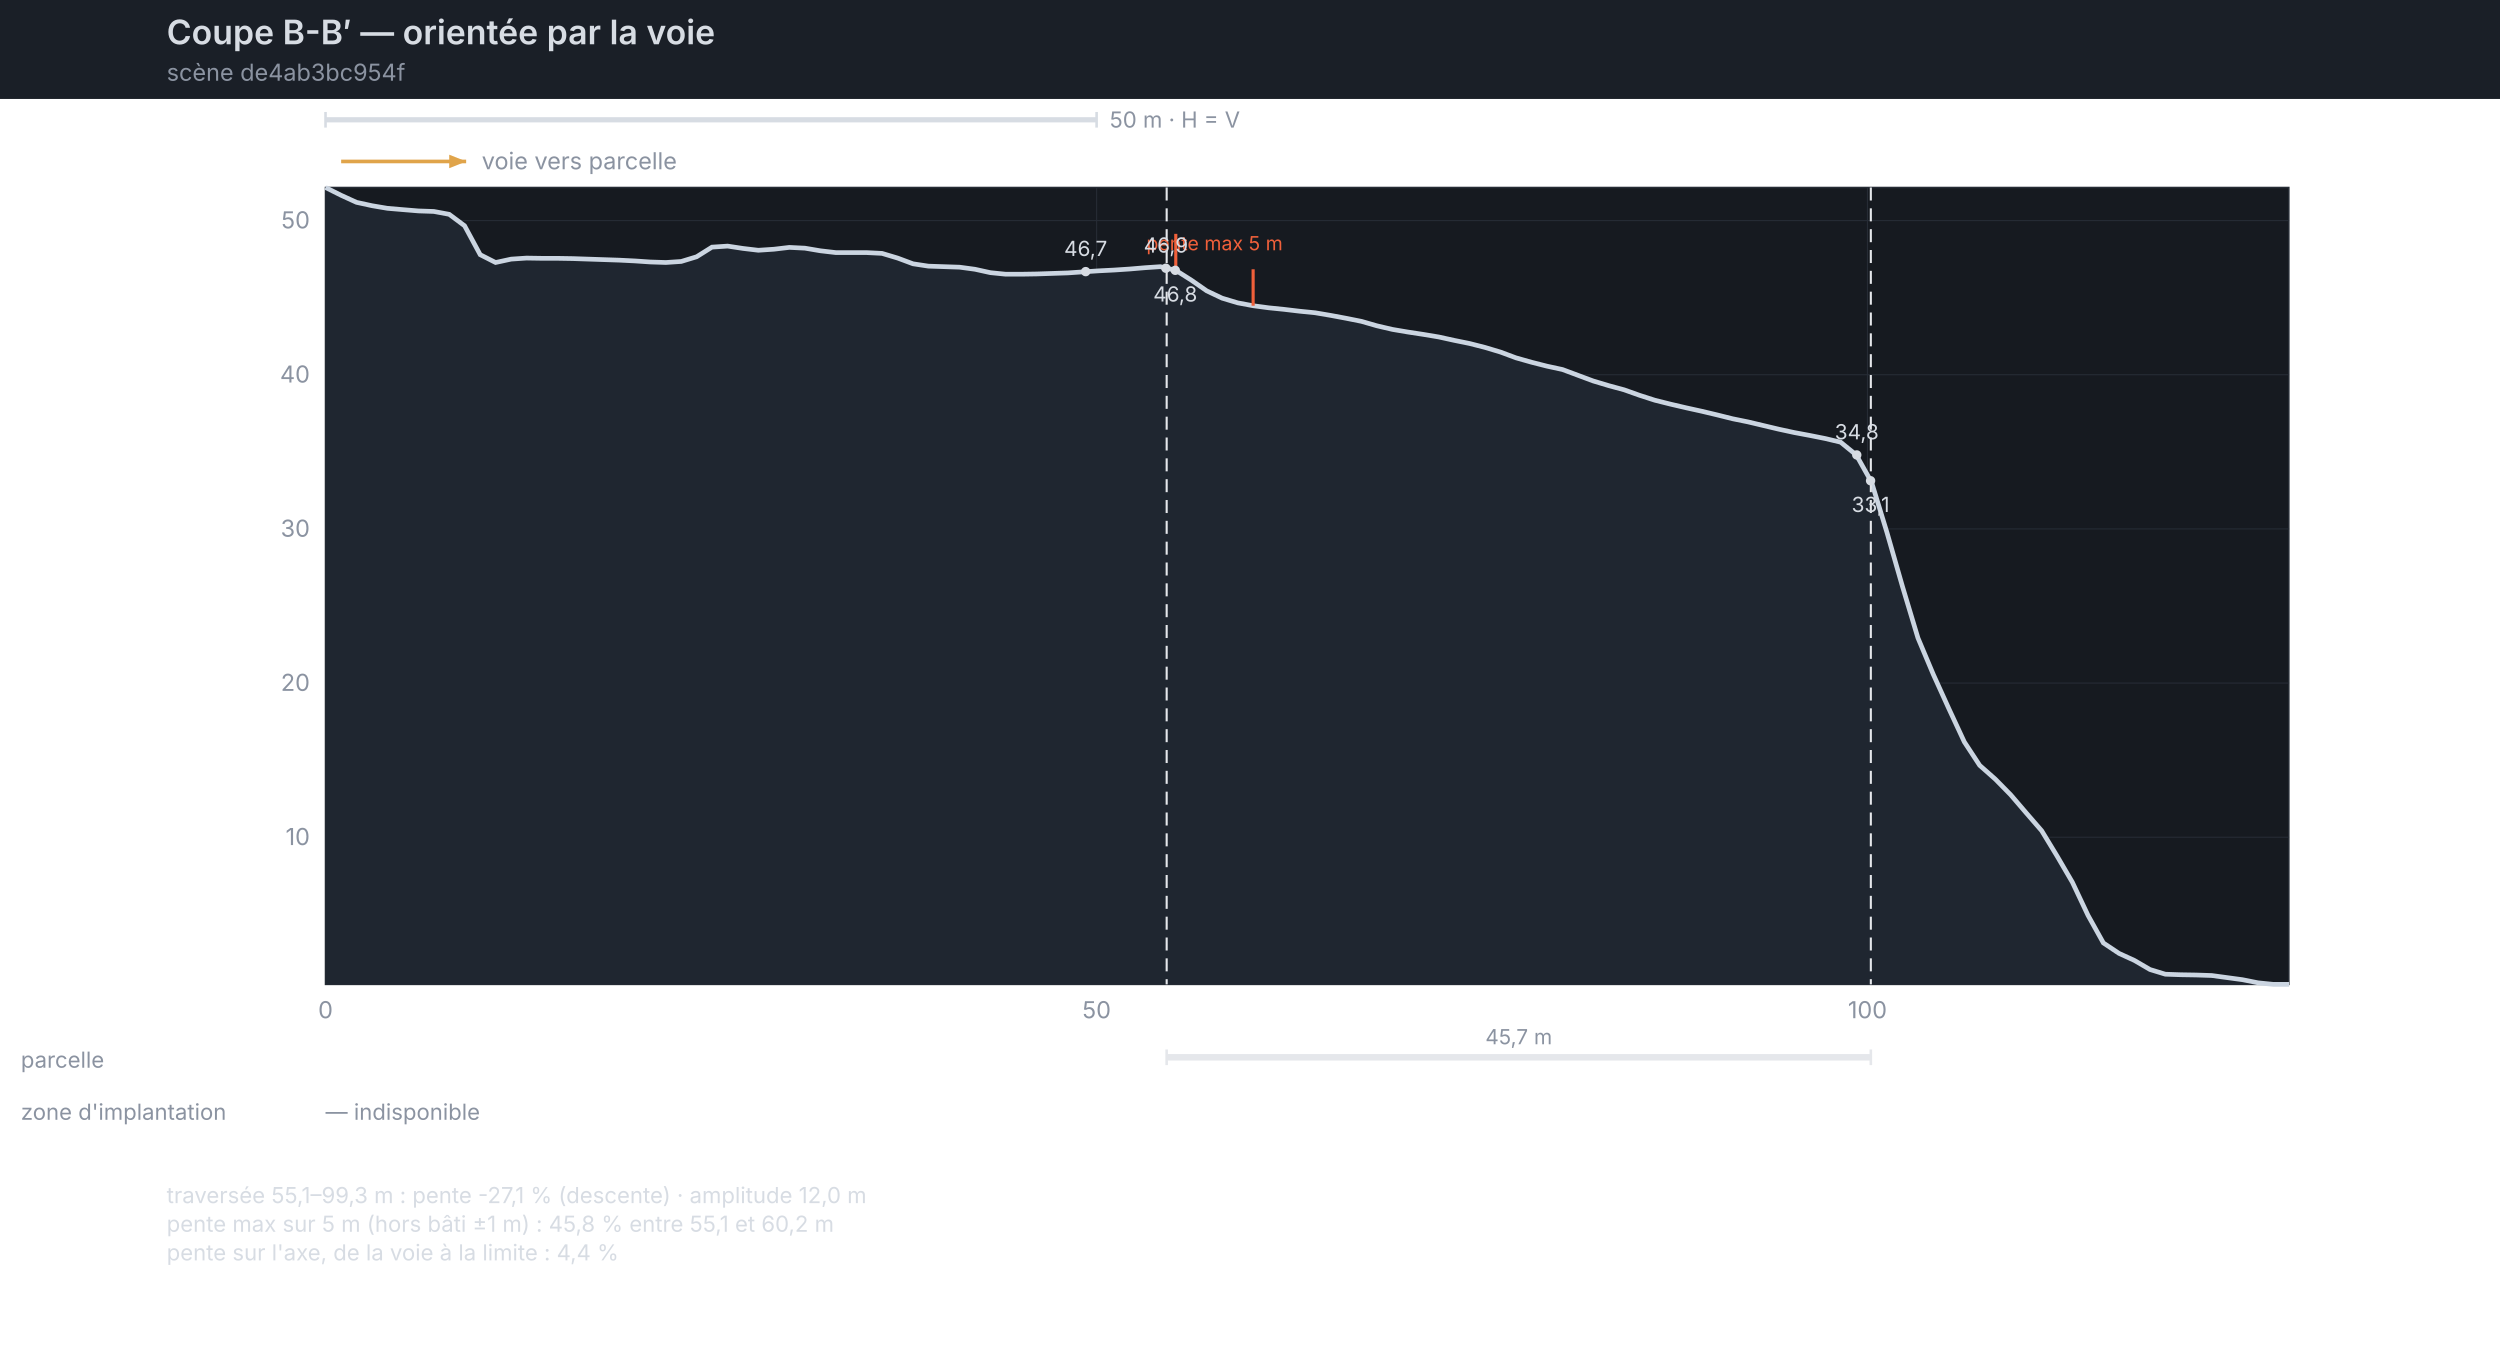
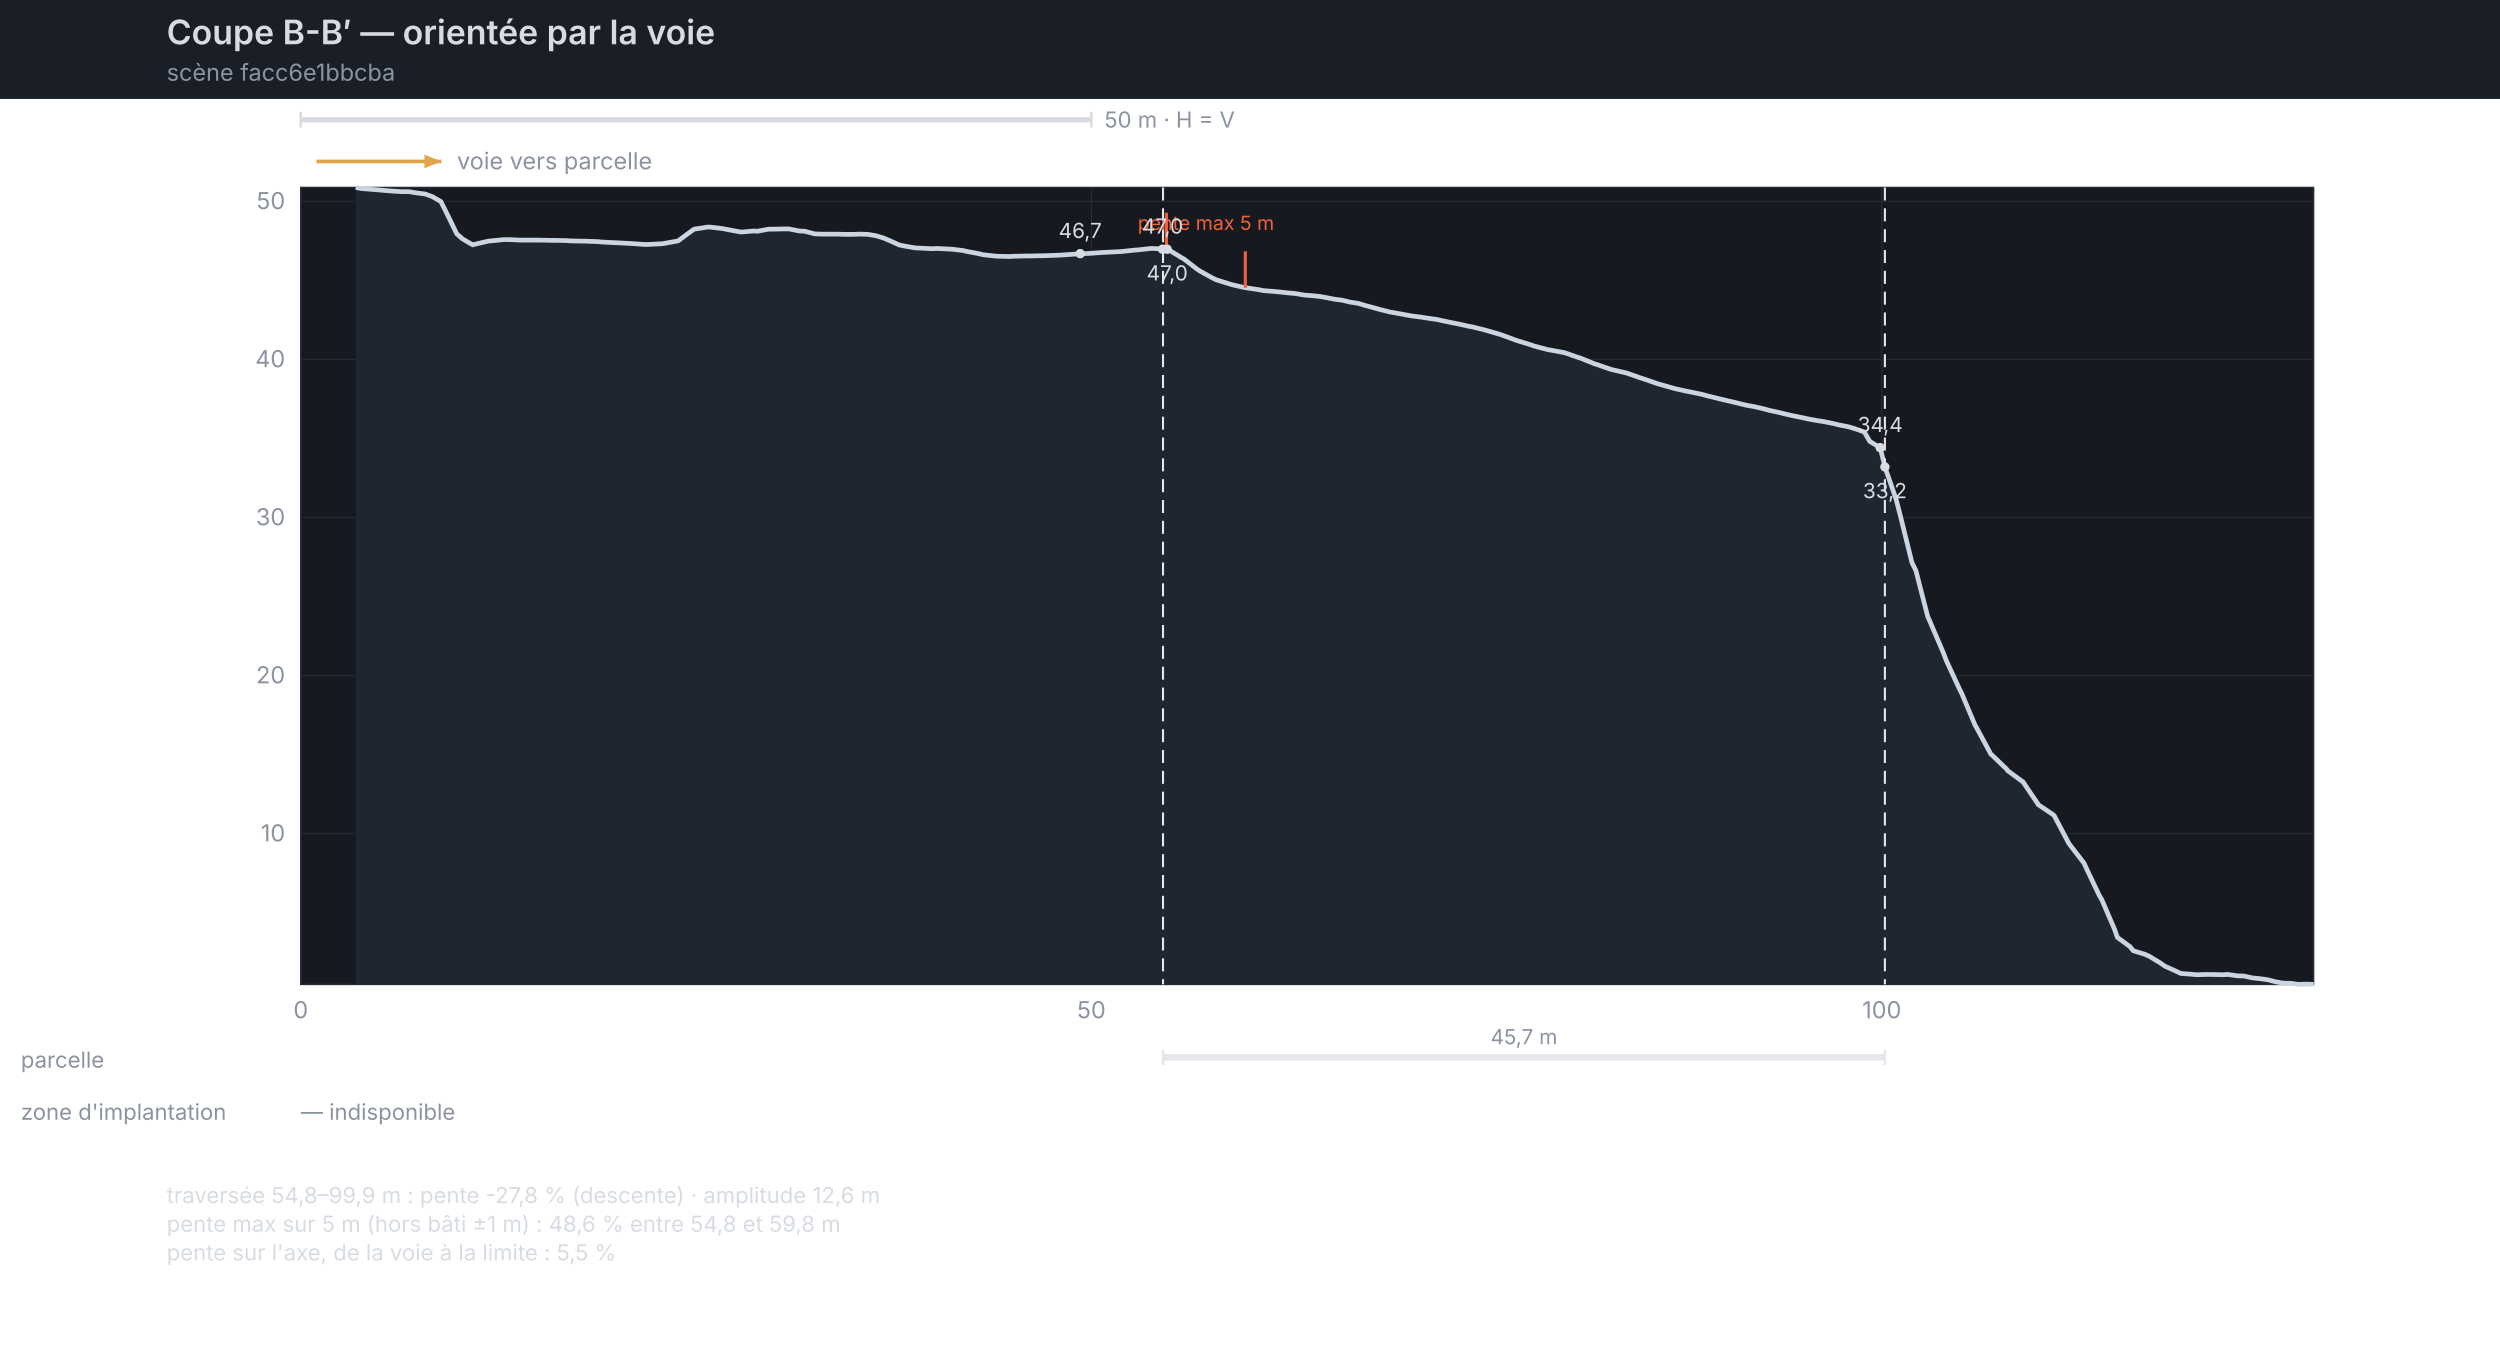
<svg xmlns="http://www.w3.org/2000/svg" viewBox="0 0 960 520" width="960" height="520" role="img" aria-label="Coupe B-B′ — orientée par la voie" font-family="Inter, Helvetica, Arial, sans-serif" style="background:#0f1115">
  <rect x="0" y="0" width="960" height="38" fill="#1a1f27" />
  <text x="64" y="17" font-size="13" font-weight="600" fill="#d7dce3">Coupe B-B′ — orientée par la voie</text>
-   <text x="64" y="31" font-size="9" fill="#8b93a1">scène de4ab3bc954f</text>
-   <rect x="125.0" y="72" width="753.9" height="306.0" fill="#161a20" stroke="#262c35" stroke-width="0.6" />
-   <line x1="125.0" y1="72" x2="125.0" y2="378.0" stroke="#262c35" stroke-width="0.4" />
-   <text x="125.0" y="391.0" text-anchor="middle" font-size="9" fill="#8b93a1">0</text>
-   <line x1="421.1" y1="72" x2="421.1" y2="378.0" stroke="#262c35" stroke-width="0.4" />
-   <text x="421.1" y="391.0" text-anchor="middle" font-size="9" fill="#8b93a1">50</text>
-   <line x1="717.1" y1="72" x2="717.1" y2="378.0" stroke="#262c35" stroke-width="0.4" />
-   <text x="717.1" y="391.0" text-anchor="middle" font-size="9" fill="#8b93a1">100</text>
-   <line x1="125.0" y1="321.5" x2="879.0" y2="321.5" stroke="#262c35" stroke-width="0.4" />
-   <text x="119.0" y="324.5" text-anchor="end" font-size="9" fill="#8b93a1">10</text>
-   <line x1="125.0" y1="262.3" x2="879.0" y2="262.3" stroke="#262c35" stroke-width="0.4" />
-   <text x="119.0" y="265.3" text-anchor="end" font-size="9" fill="#8b93a1">20</text>
-   <line x1="125.0" y1="203.1" x2="879.0" y2="203.1" stroke="#262c35" stroke-width="0.4" />
-   <text x="119.0" y="206.1" text-anchor="end" font-size="9" fill="#8b93a1">30</text>
-   <line x1="125.0" y1="143.9" x2="879.0" y2="143.9" stroke="#262c35" stroke-width="0.4" />
-   <text x="119.0" y="146.9" text-anchor="end" font-size="9" fill="#8b93a1">40</text>
-   <line x1="125.0" y1="84.7" x2="879.0" y2="84.7" stroke="#262c35" stroke-width="0.4" />
-   <text x="119.0" y="87.7" text-anchor="end" font-size="9" fill="#8b93a1">50</text>
-   <polygon points="125.0,72.0 131.0,75.0 136.9,77.7 142.9,79.0 148.8,80.0 154.7,80.5 160.7,81.0 166.6,81.2 172.5,82.3 178.4,86.7 184.4,97.8 190.3,100.8 196.3,99.5 202.2,99.1 208.2,99.2 214.1,99.2 220.0,99.3 225.9,99.5 231.9,99.7 237.8,99.9 243.8,100.2 249.7,100.6 255.7,100.8 261.6,100.4 267.5,98.6 273.4,94.9 279.4,94.5 285.3,95.4 291.2,96.1 297.2,95.7 303.1,95.0 309.1,95.3 315.0,96.3 321.0,97.0 326.9,97.0 332.8,97.0 338.7,97.3 344.7,99.1 350.6,101.3 356.5,102.2 362.5,102.4 368.5,102.6 374.4,103.4 380.3,104.7 386.2,105.3 392.2,105.3 398.1,105.2 404.0,105.0 410.0,104.8 415.9,104.4 421.9,104.0 427.8,103.7 433.8,103.3 439.7,102.8 445.6,102.4 451.5,103.8 457.5,107.6 463.4,111.7 469.3,114.5 475.3,116.3 481.2,117.4 487.2,118.2 493.1,118.8 499.0,119.5 505.0,120.1 510.9,121.1 516.8,122.2 522.8,123.4 528.7,125.1 534.7,126.5 540.6,127.5 546.5,128.4 552.5,129.4 558.4,130.7 564.3,131.9 570.2,133.4 576.2,135.2 582.1,137.4 588.1,139.1 594.0,140.6 600.0,141.9 605.9,144.1 611.8,146.3 617.8,148.1 623.7,149.7 629.6,151.8 635.5,153.7 641.5,155.2 647.5,156.6 653.4,157.9 659.3,159.3 665.3,160.8 671.2,162.0 677.1,163.4 683.0,164.8 689.0,166.1 694.9,167.2 700.9,168.4 706.8,169.8 712.8,174.7 718.7,185.2 724.6,204.5 730.6,225.4 736.5,245.0 742.4,259.0 748.3,272.0 754.3,284.9 760.2,293.9 766.2,299.2 772.1,305.2 778.1,312.2 784.0,319.0 789.9,328.7 795.8,338.8 801.8,351.5 807.7,362.1 813.7,366.1 819.6,368.8 825.6,372.3 831.5,374.1 837.4,374.3 843.3,374.4 849.3,374.6 855.2,375.4 861.1,376.2 867.1,377.4 873.0,378.0 879.0,378.0 879.0,378.0 125.0,378.0" fill="#1f2630" stroke="none" />
-   <polyline points="125.0,72.0 131.0,75.0 136.9,77.7 142.9,79.0 148.8,80.0 154.7,80.5 160.7,81.0 166.6,81.2 172.5,82.3 178.4,86.7 184.4,97.8 190.3,100.8 196.3,99.5 202.2,99.1 208.2,99.2 214.1,99.2 220.0,99.3 225.9,99.5 231.9,99.7 237.8,99.9 243.8,100.2 249.7,100.6 255.7,100.8 261.6,100.4 267.5,98.6 273.4,94.9 279.4,94.5 285.3,95.4 291.2,96.1 297.2,95.7 303.1,95.0 309.1,95.3 315.0,96.3 321.0,97.0 326.9,97.0 332.8,97.0 338.7,97.3 344.7,99.1 350.6,101.3 356.5,102.2 362.5,102.4 368.5,102.6 374.4,103.4 380.3,104.7 386.2,105.3 392.2,105.3 398.1,105.2 404.0,105.0 410.0,104.8 415.9,104.4 421.9,104.0 427.8,103.7 433.8,103.3 439.7,102.8 445.6,102.4 451.5,103.8 457.5,107.6 463.4,111.7 469.3,114.5 475.3,116.3 481.2,117.4 487.2,118.2 493.1,118.8 499.0,119.5 505.0,120.1 510.9,121.1 516.8,122.2 522.8,123.4 528.7,125.1 534.7,126.5 540.6,127.5 546.5,128.4 552.5,129.4 558.4,130.7 564.3,131.9 570.2,133.4 576.2,135.2 582.1,137.4 588.1,139.1 594.0,140.6 600.0,141.9 605.9,144.1 611.8,146.3 617.8,148.1 623.7,149.7 629.6,151.8 635.5,153.7 641.5,155.2 647.5,156.6 653.4,157.9 659.3,159.3 665.3,160.8 671.2,162.0 677.1,163.4 683.0,164.8 689.0,166.1 694.9,167.2 700.9,168.4 706.8,169.8 712.8,174.7 718.7,185.2 724.6,204.5 730.6,225.4 736.5,245.0 742.4,259.0 748.3,272.0 754.3,284.9 760.2,293.9 766.2,299.2 772.1,305.2 778.1,312.2 784.0,319.0 789.9,328.7 795.8,338.8 801.8,351.5 807.7,362.1 813.7,366.1 819.6,368.8 825.6,372.3 831.5,374.1 837.4,374.3 843.3,374.4 849.3,374.6 855.2,375.4 861.1,376.2 867.1,377.4 873.0,378.0 879.0,378.0" fill="none" stroke="#cbd5e1" stroke-width="1.8" />
-   <line x1="448.0" y1="72" x2="448.0" y2="378.0" stroke="#e5e7eb" stroke-width="0.8" stroke-dasharray="5 3" />
-   <line x1="718.4" y1="72" x2="718.4" y2="378.0" stroke="#e5e7eb" stroke-width="0.8" stroke-dasharray="5 3" />
-   <line x1="451.5" y1="103.8" x2="451.5" y2="89.8" stroke="#f0603a" stroke-width="1.2" />
-   <line x1="481.2" y1="117.4" x2="481.2" y2="103.4" stroke="#f0603a" stroke-width="1.2" />
-   <text x="466.4" y="96.1" text-anchor="middle" font-size="7.5" fill="#f0603a">pente max 5 m</text>
-   <circle cx="416.9" cy="104.3" r="1.8" fill="#d7dce3" />
-   <text x="416.9" y="98.3" text-anchor="middle" font-size="8" fill="#d7dce3">46,7</text>
-   <circle cx="447.7" cy="103.0" r="1.8" fill="#d7dce3" />
-   <text x="447.7" y="97.0" text-anchor="middle" font-size="8" fill="#d7dce3">46,9</text>
-   <circle cx="451.3" cy="103.8" r="1.8" fill="#d7dce3" />
-   <text x="451.3" y="115.8" text-anchor="middle" font-size="8" fill="#d7dce3">46,8</text>
-   <circle cx="713.0" cy="174.7" r="1.8" fill="#d7dce3" />
-   <text x="713.0" y="168.7" text-anchor="middle" font-size="8" fill="#d7dce3">34,8</text>
-   <circle cx="718.3" cy="184.6" r="1.8" fill="#d7dce3" />
-   <text x="718.3" y="196.6" text-anchor="middle" font-size="8" fill="#d7dce3">33,1</text>
-   <line x1="131.0" y1="62.0" x2="179.0" y2="62.0" stroke="#e0a44a" stroke-width="1.4" />
-   <polygon points="179.0,62.0 172.5,64.6 172.5,59.4" fill="#e0a44a" />
-   <text x="185.0" y="65.0" font-size="9" fill="#8b93a1">voie vers parcelle</text>
-   <line x1="125.0" y1="46.0" x2="421.1" y2="46.0" stroke="#d7dce3" stroke-width="2" />
-   <line x1="125.0" y1="43.0" x2="125.0" y2="49.0" stroke="#d7dce3" stroke-width="1" />
-   <line x1="421.1" y1="43.0" x2="421.1" y2="49.0" stroke="#d7dce3" stroke-width="1" />
-   <text x="426.1" y="49.0" font-size="8.5" fill="#8b93a1">50 m · H = V</text>
+   <text x="64" y="31" font-size="9" fill="#8b93a1">scène facc6e1bbcba</text>
+   <rect x="115.5" y="72" width="772.9" height="306.0" fill="#161a20" stroke="#262c35" stroke-width="0.6" />
+   <line x1="115.5" y1="72" x2="115.5" y2="378.0" stroke="#262c35" stroke-width="0.4" />
+   <text x="115.5" y="391.0" text-anchor="middle" font-size="9" fill="#8b93a1">0</text>
+   <line x1="419.1" y1="72" x2="419.1" y2="378.0" stroke="#262c35" stroke-width="0.4" />
+   <text x="419.1" y="391.0" text-anchor="middle" font-size="9" fill="#8b93a1">50</text>
+   <line x1="722.6" y1="72" x2="722.6" y2="378.0" stroke="#262c35" stroke-width="0.4" />
+   <text x="722.6" y="391.0" text-anchor="middle" font-size="9" fill="#8b93a1">100</text>
+   <line x1="115.5" y1="320.1" x2="888.5" y2="320.1" stroke="#262c35" stroke-width="0.4" />
+   <text x="109.5" y="323.1" text-anchor="end" font-size="9" fill="#8b93a1">10</text>
+   <line x1="115.5" y1="259.4" x2="888.5" y2="259.4" stroke="#262c35" stroke-width="0.4" />
+   <text x="109.5" y="262.4" text-anchor="end" font-size="9" fill="#8b93a1">20</text>
+   <line x1="115.5" y1="198.7" x2="888.5" y2="198.7" stroke="#262c35" stroke-width="0.4" />
+   <text x="109.5" y="201.7" text-anchor="end" font-size="9" fill="#8b93a1">30</text>
+   <line x1="115.5" y1="138.0" x2="888.5" y2="138.0" stroke="#262c35" stroke-width="0.4" />
+   <text x="109.5" y="141.0" text-anchor="end" font-size="9" fill="#8b93a1">40</text>
+   <line x1="115.5" y1="77.3" x2="888.5" y2="77.3" stroke="#262c35" stroke-width="0.4" />
+   <text x="109.5" y="80.3" text-anchor="end" font-size="9" fill="#8b93a1">50</text>
+   <polygon points="136.6,72.0 138.9,72.4 142.5,72.7 145.0,72.9 148.4,73.2 151.0,73.4 154.2,73.6 157.1,73.6 160.1,74.1 163.3,74.5 166.0,75.5 169.3,77.4 171.9,82.6 175.4,89.8 177.7,91.8 181.5,94.0 183.6,93.5 187.5,92.6 189.5,92.4 193.6,92.0 195.4,92.0 199.7,92.2 201.2,92.2 205.7,92.2 207.1,92.2 211.8,92.3 213.0,92.3 217.9,92.4 218.9,92.5 224.0,92.6 224.7,92.6 230.0,92.8 230.6,92.9 236.1,93.2 236.5,93.2 242.2,93.5 242.3,93.5 246.3,93.8 248.2,93.9 248.2,93.9 254.1,93.6 254.3,93.6 259.9,92.6 260.4,92.5 265.8,88.5 266.5,88.0 271.7,87.2 272.6,87.2 277.6,87.8 278.6,88.0 283.4,88.9 284.7,89.1 289.3,88.7 290.8,88.8 295.2,88.0 296.9,88.0 301.0,87.9 302.9,87.9 306.9,88.7 309.0,88.8 312.8,89.8 315.1,89.9 318.6,89.9 321.1,89.9 324.5,90.0 327.2,90.0 330.4,89.9 333.3,90.0 336.3,90.5 339.3,91.4 342.1,92.6 345.4,94.1 348.0,94.6 351.5,95.2 353.9,95.3 357.6,95.5 359.8,95.4 363.6,95.6 365.6,95.7 369.8,96.2 371.5,96.6 375.8,97.4 377.4,97.8 381.9,98.3 383.3,98.4 388.0,98.5 389.1,98.4 394.0,98.3 395.0,98.3 400.1,98.2 400.9,98.2 406.2,98.0 406.8,98.0 412.3,97.6 412.6,97.6 418.3,97.3 418.5,97.3 424.0,96.9 424.4,96.9 424.4,96.9 430.3,96.6 430.5,96.6 436.1,96.0 436.5,96.0 442.0,95.4 442.6,95.4 447.9,95.7 448.7,95.9 453.8,99.0 454.7,99.5 459.6,103.3 460.8,104.1 465.5,106.7 466.9,107.4 471.4,108.8 473.0,109.3 477.3,110.3 479.1,110.6 483.1,111.2 485.2,111.6 489.0,111.9 491.2,112.1 494.9,112.5 497.3,112.7 500.8,113.3 503.4,113.5 506.6,113.8 509.4,114.3 512.5,114.9 515.5,115.3 518.4,116.0 521.6,116.5 524.2,117.3 527.6,118.2 530.1,118.9 533.7,119.8 536.0,120.2 539.8,120.9 541.9,121.3 545.9,121.8 547.7,122.1 551.9,122.7 553.6,123.1 558.0,124.0 559.5,124.3 564.1,125.3 565.3,125.5 570.1,126.7 571.2,127.0 576.3,128.5 577.1,128.8 582.3,130.7 582.9,130.9 588.4,132.6 588.8,132.8 594.5,134.3 594.7,134.3 600.6,135.4 600.6,135.4 601.6,135.7 606.4,137.4 606.6,137.4 612.3,139.7 612.7,139.8 618.2,141.7 618.8,141.9 624.0,143.1 624.8,143.3 629.9,145.1 630.9,145.4 635.8,147.1 637.0,147.5 641.7,148.8 643.0,149.2 647.5,150.2 649.1,150.5 653.4,151.4 655.2,151.9 659.3,152.9 661.3,153.4 665.2,154.3 667.3,154.8 671.0,155.7 673.4,156.1 676.9,156.9 679.5,157.6 682.8,158.3 685.6,159.0 688.7,159.7 691.7,160.3 694.5,160.9 697.7,161.5 700.4,161.9 703.8,162.6 706.3,163.2 709.9,163.9 712.2,164.6 715.9,165.9 718.0,169.5 722.0,171.9 723.9,179.6 728.1,191.7 729.8,198.3 734.2,216.1 735.7,219.1 740.2,236.6 741.5,239.6 746.3,250.8 747.4,253.7 752.4,264.5 753.3,266.3 758.4,278.4 759.2,279.8 764.5,289.6 765.0,290.0 770.6,295.4 770.9,295.9 776.6,300.1 776.8,300.2 779.3,303.9 782.7,308.9 782.7,309.0 788.5,312.9 788.8,313.2 794.4,323.8 794.9,324.5 800.3,331.5 801.0,333.1 806.1,343.8 807.1,345.5 812.0,356.9 813.1,360.0 817.9,363.5 819.2,365.1 823.8,366.5 825.3,367.2 829.6,369.8 831.3,371.0 835.5,372.9 837.4,373.8 841.4,374.1 843.5,374.3 847.2,374.2 849.6,374.2 853.1,374.3 855.6,374.2 859.0,374.7 861.7,374.8 864.8,375.5 867.8,375.8 870.7,376.2 873.8,377.0 876.6,377.5 879.9,377.6 882.5,378.0 886.0,377.9 888.3,378.0 888.5,378.0 888.5,378.0 136.6,378.0" fill="#1f2630" stroke="none" />
+   <polyline points="136.6,72.0 138.9,72.4 142.5,72.7 145.0,72.9 148.4,73.2 151.0,73.4 154.2,73.6 157.1,73.6 160.1,74.1 163.3,74.5 166.0,75.5 169.3,77.4 171.9,82.6 175.4,89.8 177.7,91.8 181.5,94.0 183.6,93.5 187.5,92.6 189.5,92.4 193.6,92.0 195.4,92.0 199.7,92.2 201.2,92.2 205.7,92.2 207.1,92.2 211.8,92.3 213.0,92.3 217.9,92.4 218.9,92.5 224.0,92.6 224.7,92.6 230.0,92.8 230.6,92.9 236.1,93.2 236.5,93.2 242.2,93.5 242.3,93.5 246.3,93.8 248.2,93.9 248.2,93.9 254.1,93.6 254.3,93.6 259.9,92.6 260.4,92.5 265.8,88.5 266.5,88.0 271.7,87.2 272.6,87.2 277.6,87.8 278.6,88.0 283.4,88.9 284.7,89.1 289.3,88.7 290.8,88.8 295.2,88.0 296.9,88.0 301.0,87.9 302.9,87.9 306.9,88.7 309.0,88.8 312.8,89.8 315.1,89.9 318.6,89.9 321.1,89.9 324.5,90.0 327.2,90.0 330.4,89.9 333.3,90.0 336.3,90.5 339.3,91.4 342.1,92.6 345.4,94.1 348.0,94.6 351.5,95.2 353.9,95.3 357.6,95.5 359.8,95.4 363.6,95.6 365.6,95.7 369.8,96.2 371.5,96.6 375.8,97.4 377.4,97.8 381.9,98.3 383.3,98.4 388.0,98.5 389.1,98.4 394.0,98.3 395.0,98.3 400.1,98.2 400.9,98.2 406.2,98.0 406.8,98.0 412.3,97.6 412.6,97.6 418.3,97.3 418.5,97.3 424.0,96.9 424.4,96.9 424.4,96.9 430.3,96.6 430.5,96.6 436.1,96.0 436.5,96.0 442.0,95.4 442.6,95.4 447.9,95.7 448.7,95.9 453.8,99.0 454.7,99.5 459.6,103.3 460.8,104.1 465.5,106.7 466.9,107.4 471.4,108.8 473.0,109.3 477.3,110.3 479.1,110.6 483.1,111.2 485.2,111.6 489.0,111.9 491.2,112.1 494.9,112.5 497.3,112.7 500.8,113.3 503.4,113.5 506.6,113.8 509.4,114.3 512.5,114.9 515.5,115.3 518.4,116.0 521.6,116.5 524.2,117.3 527.6,118.2 530.1,118.9 533.7,119.8 536.0,120.2 539.8,120.9 541.9,121.3 545.9,121.8 547.7,122.1 551.9,122.7 553.6,123.1 558.0,124.0 559.5,124.3 564.1,125.3 565.3,125.5 570.1,126.7 571.2,127.0 576.3,128.5 577.1,128.8 582.3,130.7 582.9,130.9 588.4,132.6 588.8,132.8 594.5,134.3 594.7,134.3 600.6,135.4 600.6,135.4 601.6,135.7 606.4,137.4 606.6,137.4 612.3,139.7 612.7,139.8 618.2,141.7 618.8,141.9 624.0,143.1 624.8,143.3 629.9,145.1 630.9,145.4 635.8,147.1 637.0,147.5 641.7,148.8 643.0,149.2 647.5,150.2 649.1,150.5 653.4,151.4 655.2,151.9 659.3,152.9 661.3,153.4 665.2,154.3 667.3,154.8 671.0,155.7 673.4,156.1 676.9,156.9 679.5,157.6 682.8,158.3 685.6,159.0 688.7,159.7 691.7,160.3 694.5,160.9 697.7,161.5 700.4,161.9 703.8,162.6 706.3,163.2 709.9,163.9 712.2,164.6 715.9,165.9 718.0,169.5 722.0,171.9 723.9,179.6 728.1,191.7 729.8,198.3 734.2,216.1 735.7,219.1 740.2,236.6 741.5,239.6 746.3,250.8 747.4,253.7 752.4,264.5 753.3,266.3 758.4,278.4 759.2,279.8 764.5,289.6 765.0,290.0 770.6,295.4 770.9,295.9 776.6,300.1 776.8,300.2 779.3,303.9 782.7,308.9 782.7,309.0 788.5,312.9 788.8,313.2 794.4,323.8 794.9,324.5 800.3,331.5 801.0,333.1 806.1,343.8 807.1,345.5 812.0,356.9 813.1,360.0 817.9,363.5 819.2,365.1 823.8,366.5 825.3,367.2 829.6,369.8 831.3,371.0 835.5,372.9 837.4,373.8 841.4,374.1 843.5,374.3 847.2,374.2 849.6,374.2 853.1,374.3 855.6,374.2 859.0,374.7 861.7,374.8 864.8,375.5 867.8,375.8 870.7,376.2 873.8,377.0 876.6,377.5 879.9,377.6 882.5,378.0 886.0,377.9 888.3,378.0 888.5,378.0" fill="none" stroke="#cbd5e1" stroke-width="1.8" />
+   <line x1="446.6" y1="72" x2="446.6" y2="378.0" stroke="#e5e7eb" stroke-width="0.8" stroke-dasharray="5 3" />
+   <line x1="723.8" y1="72" x2="723.8" y2="378.0" stroke="#e5e7eb" stroke-width="0.8" stroke-dasharray="5 3" />
+   <line x1="447.9" y1="95.7" x2="447.9" y2="81.7" stroke="#f0603a" stroke-width="1.2" />
+   <line x1="478.2" y1="110.5" x2="478.2" y2="96.5" stroke="#f0603a" stroke-width="1.2" />
+   <text x="463.1" y="88.3" text-anchor="middle" font-size="7.5" fill="#f0603a">pente max 5 m</text>
+   <circle cx="414.8" cy="97.4" r="1.8" fill="#d7dce3" />
+   <text x="414.8" y="91.4" text-anchor="middle" font-size="8" fill="#d7dce3">46,7</text>
+   <circle cx="446.4" cy="95.7" r="1.8" fill="#d7dce3" />
+   <text x="446.4" y="89.7" text-anchor="middle" font-size="8" fill="#d7dce3">47,0</text>
+   <circle cx="448.2" cy="95.7" r="1.8" fill="#d7dce3" />
+   <text x="448.2" y="107.7" text-anchor="middle" font-size="8" fill="#d7dce3">47,0</text>
+   <circle cx="722.0" cy="171.9" r="1.8" fill="#d7dce3" />
+   <text x="722.0" y="165.9" text-anchor="middle" font-size="8" fill="#d7dce3">34,4</text>
+   <circle cx="723.8" cy="179.3" r="1.8" fill="#d7dce3" />
+   <text x="723.8" y="191.3" text-anchor="middle" font-size="8" fill="#d7dce3">33,2</text>
+   <line x1="121.5" y1="62.0" x2="169.5" y2="62.0" stroke="#e0a44a" stroke-width="1.4" />
+   <polygon points="169.5,62.0 163.0,64.6 163.0,59.4" fill="#e0a44a" />
+   <text x="175.5" y="65.0" font-size="9" fill="#8b93a1">voie vers parcelle</text>
+   <line x1="115.5" y1="46.0" x2="419.1" y2="46.0" stroke="#d7dce3" stroke-width="2" />
+   <line x1="115.5" y1="43.0" x2="115.5" y2="49.0" stroke="#d7dce3" stroke-width="1" />
+   <line x1="419.1" y1="43.0" x2="419.1" y2="49.0" stroke="#d7dce3" stroke-width="1" />
+   <text x="424.1" y="49.0" font-size="8.5" fill="#8b93a1">50 m · H = V</text>
  <text x="8" y="410.0" font-size="8.5" fill="#8b93a1">parcelle</text>
-   <line x1="448.0" y1="406.0" x2="718.4" y2="406.0" stroke="#e5e7eb" stroke-width="2.5" />
-   <line x1="448.0" y1="403.0" x2="448.0" y2="409.0" stroke="#e5e7eb" stroke-width="1" />
-   <line x1="718.4" y1="403.0" x2="718.4" y2="409.0" stroke="#e5e7eb" stroke-width="1" />
-   <text x="583.2" y="401.0" text-anchor="middle" font-size="8" fill="#8b93a1">45,7 m</text>
+   <line x1="446.6" y1="406.0" x2="723.8" y2="406.0" stroke="#e5e7eb" stroke-width="2.5" />
+   <line x1="446.6" y1="403.0" x2="446.6" y2="409.0" stroke="#e5e7eb" stroke-width="1" />
+   <line x1="723.8" y1="403.0" x2="723.8" y2="409.0" stroke="#e5e7eb" stroke-width="1" />
+   <text x="585.2" y="401.0" text-anchor="middle" font-size="8" fill="#8b93a1">45,7 m</text>
  <text x="8" y="430.0" font-size="8.5" fill="#8b93a1">zone d'implantation</text>
-   <text x="125.0" y="430.0" font-size="8.5" fill="#8b93a1">— indisponible</text>
-   <text x="64" y="462.0" font-size="8.5" fill="#d7dce3">traversée 55,1–99,3 m : pente -27,1 % (descente) · amplitude 12,0 m</text>
-   <text x="64" y="473.0" font-size="8.5" fill="#d7dce3">pente max sur 5 m (hors bâti ±1 m) : 45,8 % entre 55,1 et 60,2 m</text>
-   <text x="64" y="484.0" font-size="8.5" fill="#d7dce3">pente sur l'axe, de la voie à la limite : 4,4 %</text>
+   <text x="115.5" y="430.0" font-size="8.5" fill="#8b93a1">— indisponible</text>
+   <text x="64" y="462.0" font-size="8.5" fill="#d7dce3">traversée 54,8–99,9 m : pente -27,8 % (descente) · amplitude 12,6 m</text>
+   <text x="64" y="473.0" font-size="8.5" fill="#d7dce3">pente max sur 5 m (hors bâti ±1 m) : 48,6 % entre 54,8 et 59,8 m</text>
+   <text x="64" y="484.0" font-size="8.5" fill="#d7dce3">pente sur l'axe, de la voie à la limite : 5,5 %</text>
</svg>
